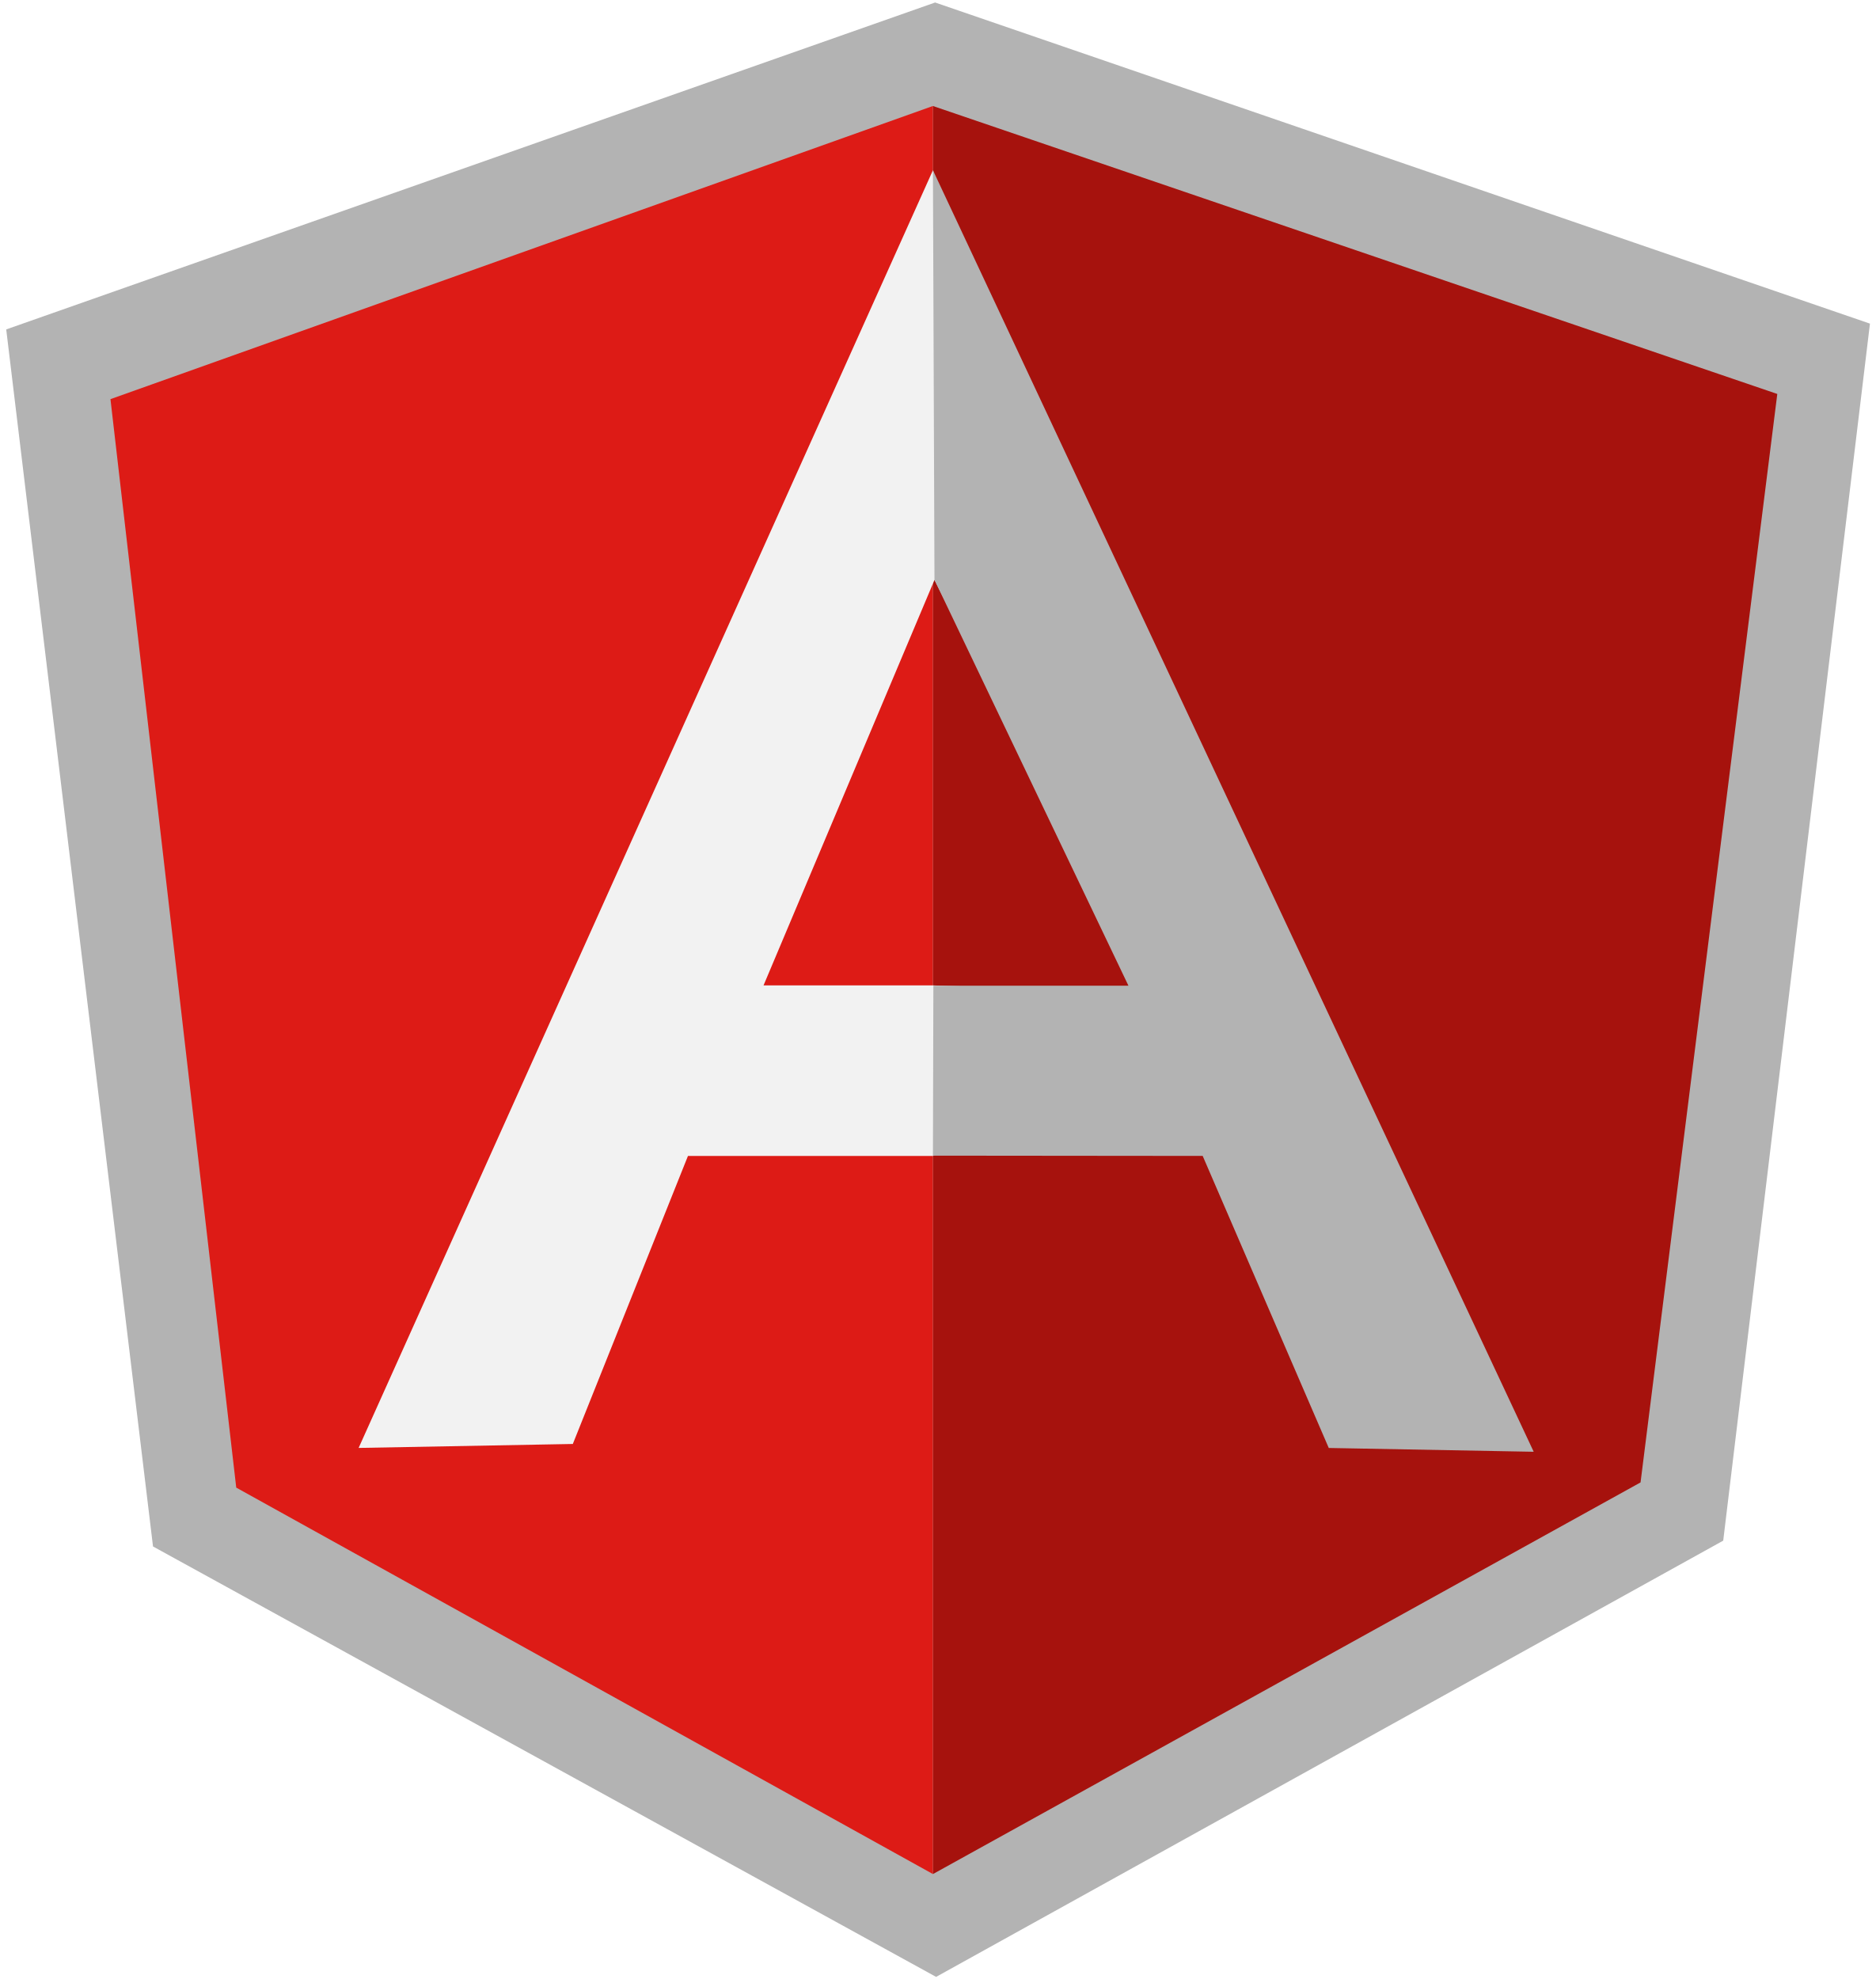
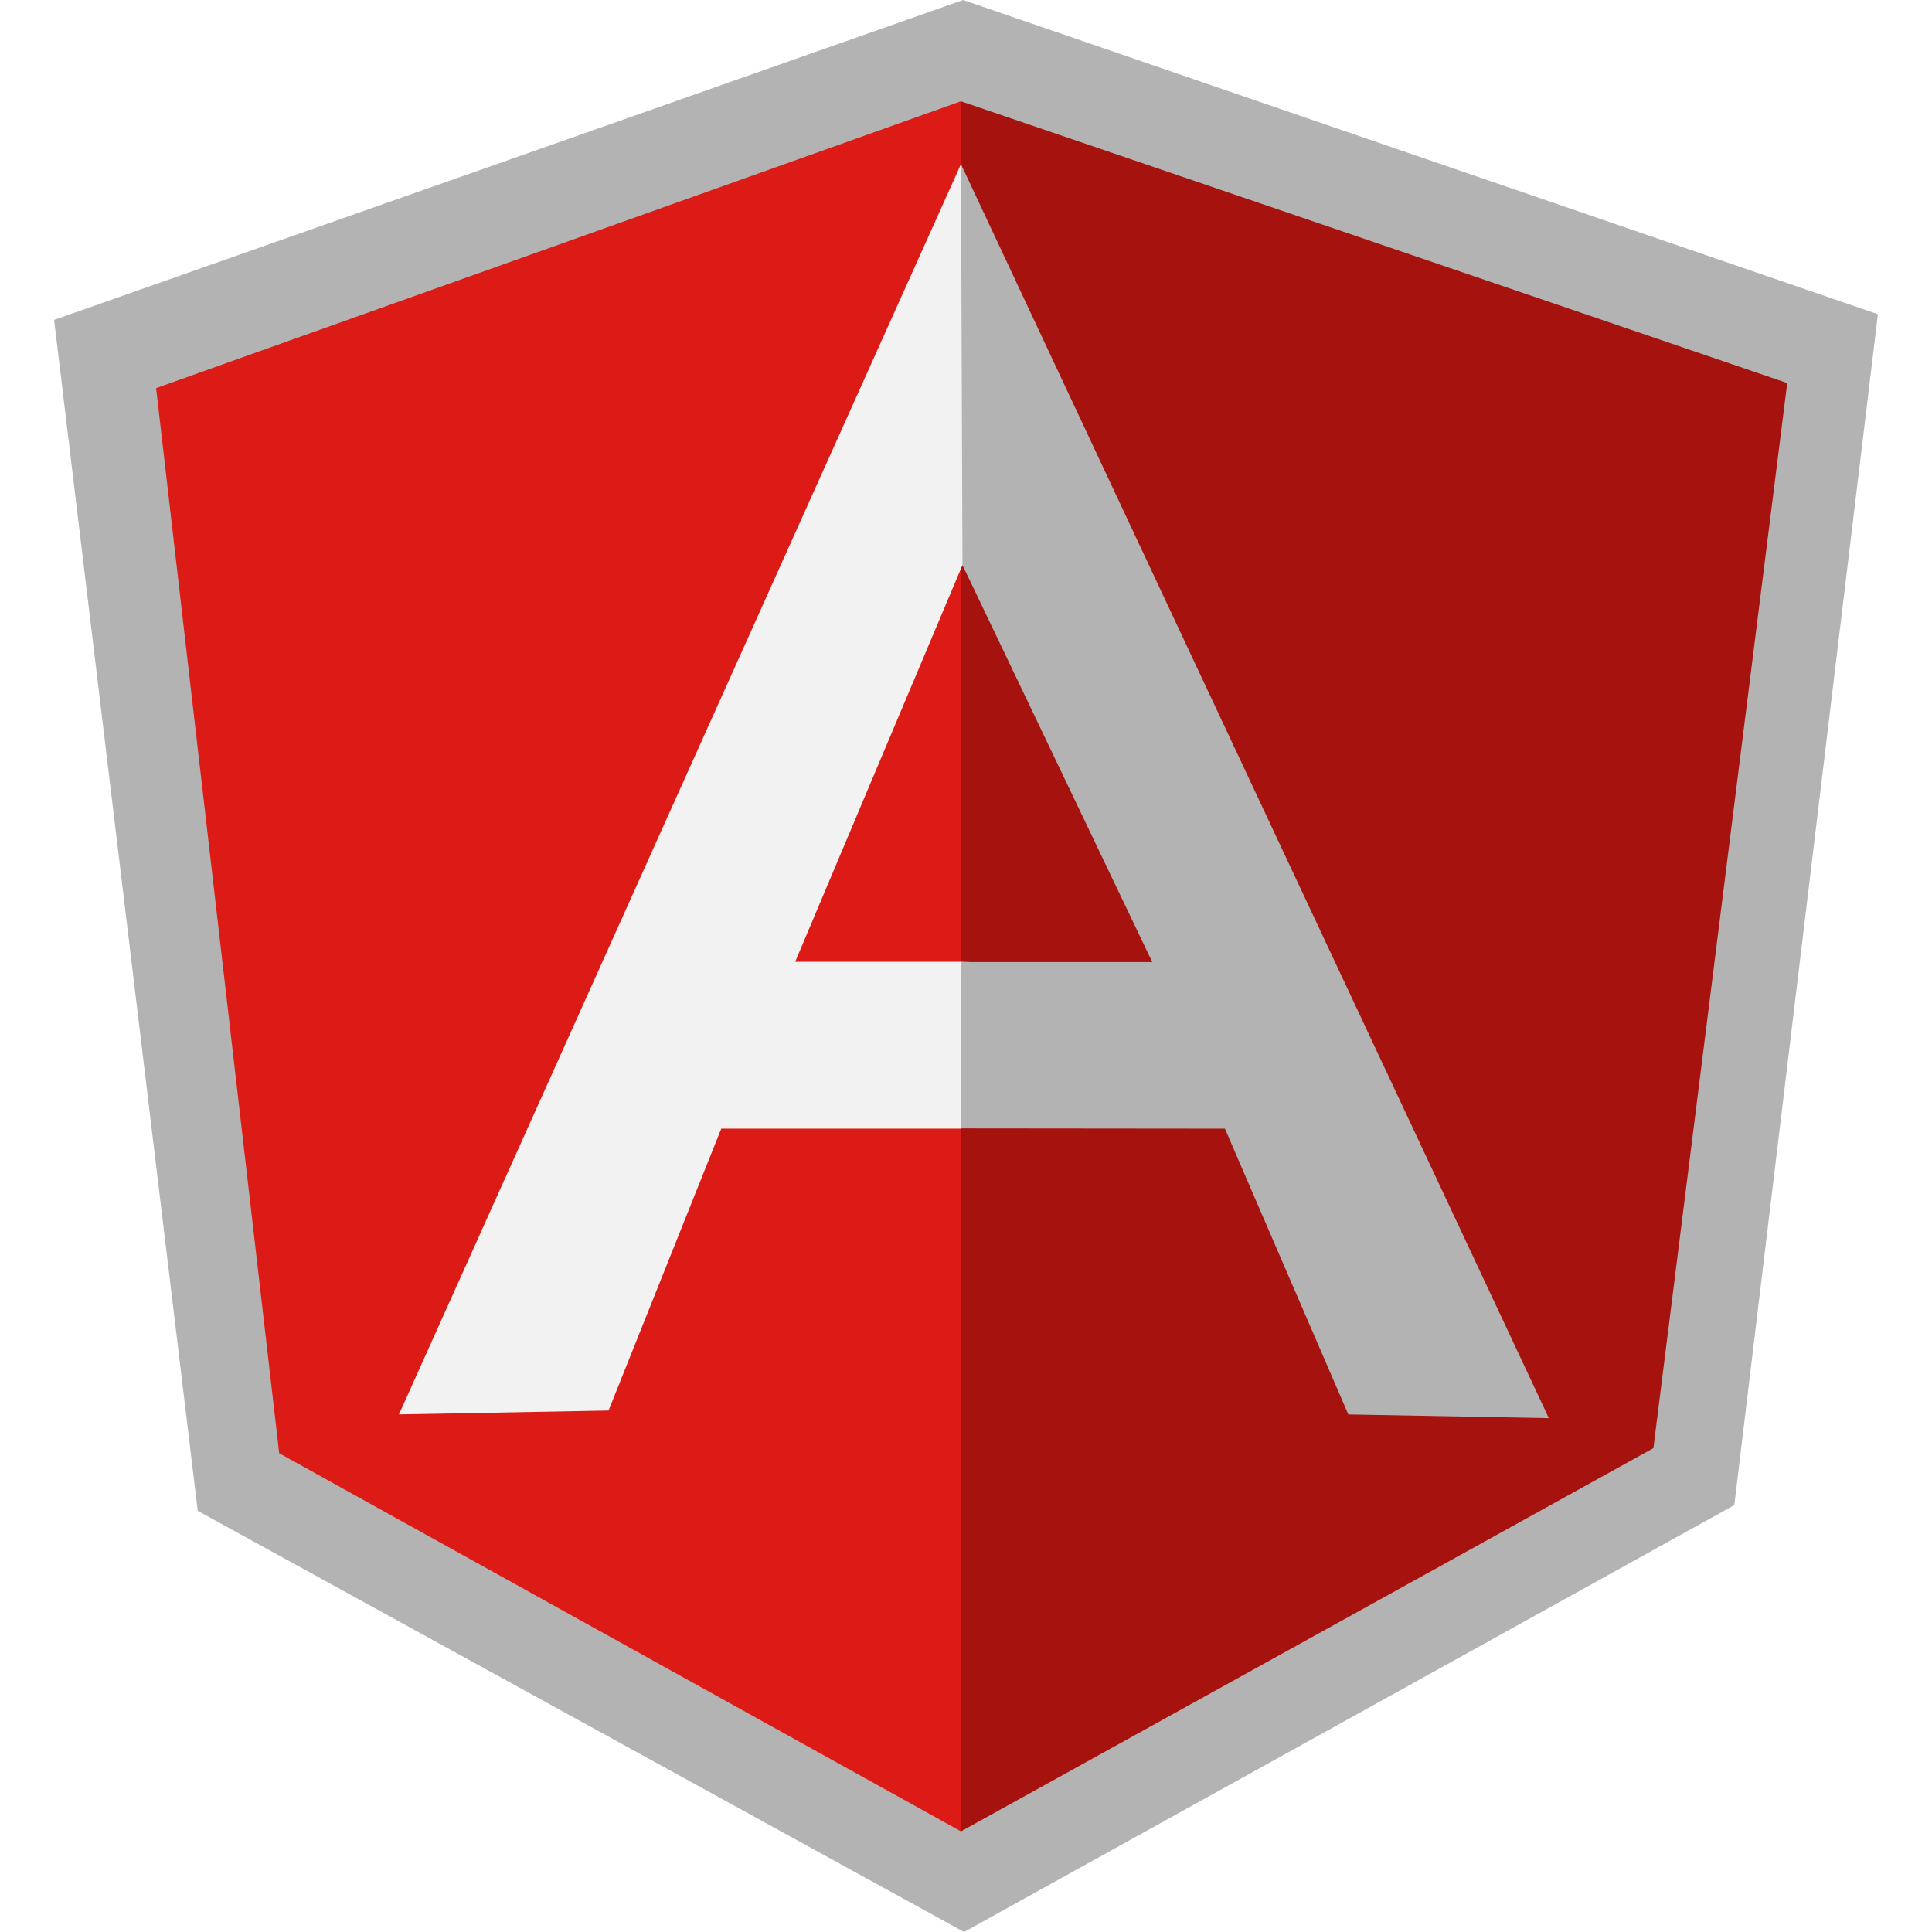
- <svg xmlns="http://www.w3.org/2000/svg" width="2370" height="2500" viewBox="0 0 256 270" preserveAspectRatio="xMinYMin meet">
-   <path d="M127.606.341L.849 44.95 20.88 211.022l106.86 58.732 107.412-59.528L255.175 44.16 127.606.341z" fill="#B3B3B3" />
-   <path d="M242.532 53.758L127.31 14.466v241.256l96.561-53.441 18.66-148.523z" fill="#A6120D" />
-   <path d="M15.073 54.466l17.165 148.525 95.07 52.731V14.462L15.074 54.465z" fill="#DD1B16" />
-   <path d="M159.027 142.898L127.31 157.73H93.881l-15.714 39.305-29.228.54L127.31 23.227l31.717 119.672zm-3.066-7.467l-28.44-56.303-23.329 55.334h23.117l28.652.97z" fill="#F2F2F2" />
-   <path d="M127.309 23.226l.21 55.902 26.47 55.377h-26.62l-.06 23.189 36.81.035 17.204 39.852 27.967.518-81.981-174.873z" fill="#B3B3B3" />
+ <svg xmlns="http://www.w3.org/2000/svg" style="isolation:isolate" viewBox="0 0 200 200" width="200" height="200">
+   <defs>
+     <clipPath id="_clipPath_GDSnXHLMdYlkSnwNJow9d2QolIrSsCTd">
+       <rect width="200" height="200" />
+     </clipPath>
+   </defs>
+   <g clip-path="url(#_clipPath_GDSnXHLMdYlkSnwNJow9d2QolIrSsCTd)">
+     <clipPath id="_clipPath_TPzvhZVTwNbBSnW4vYiWDKzbMn3zWXsp">
+       <rect x="5.6" y="0" width="188.8" height="200" transform="matrix(1,0,0,1,0,0)" fill="rgb(255,255,255)" />
+     </clipPath>
+     <g clip-path="url(#_clipPath_TPzvhZVTwNbBSnW4vYiWDKzbMn3zWXsp)">
+       <g id="Group">
+         <path d=" M 99.699 0 L 5.6 33.116 L 20.47 156.4 L 99.798 200 L 179.536 155.809 L 194.4 32.529 L 99.699 0 Z " fill="rgb(179,179,179)" />
+         <path d=" M 185.015 39.654 L 99.479 10.486 L 99.479 189.583 L 171.161 149.911 L 185.014 39.654 L 185.015 39.654 Z " fill="rgb(166,18,13)" />
+         <path d=" M 16.159 40.18 L 28.902 150.438 L 99.477 189.583 L 99.477 10.483 L 16.16 40.179 L 16.159 40.18 Z " fill="rgb(221,27,22)" />
+         <path d=" M 123.024 105.828 L 99.479 116.838 L 74.663 116.838 L 62.997 146.017 L 41.3 146.418 L 99.479 16.99 L 123.024 105.829 L 123.024 105.828 Z  M 120.748 100.285 L 99.636 58.488 L 82.317 99.565 L 99.478 99.565 L 120.748 100.285 L 120.748 100.285 Z " fill="rgb(242,242,242)" />
+         <path d=" M 99.478 16.989 L 99.634 58.488 L 119.284 99.597 L 99.523 99.597 L 99.478 116.812 L 126.804 116.838 L 139.576 146.422 L 160.337 146.807 L 99.478 16.989 L 99.478 16.989 Z " fill="rgb(179,179,179)" />
+       </g>
+     </g>
+   </g>
</svg>
